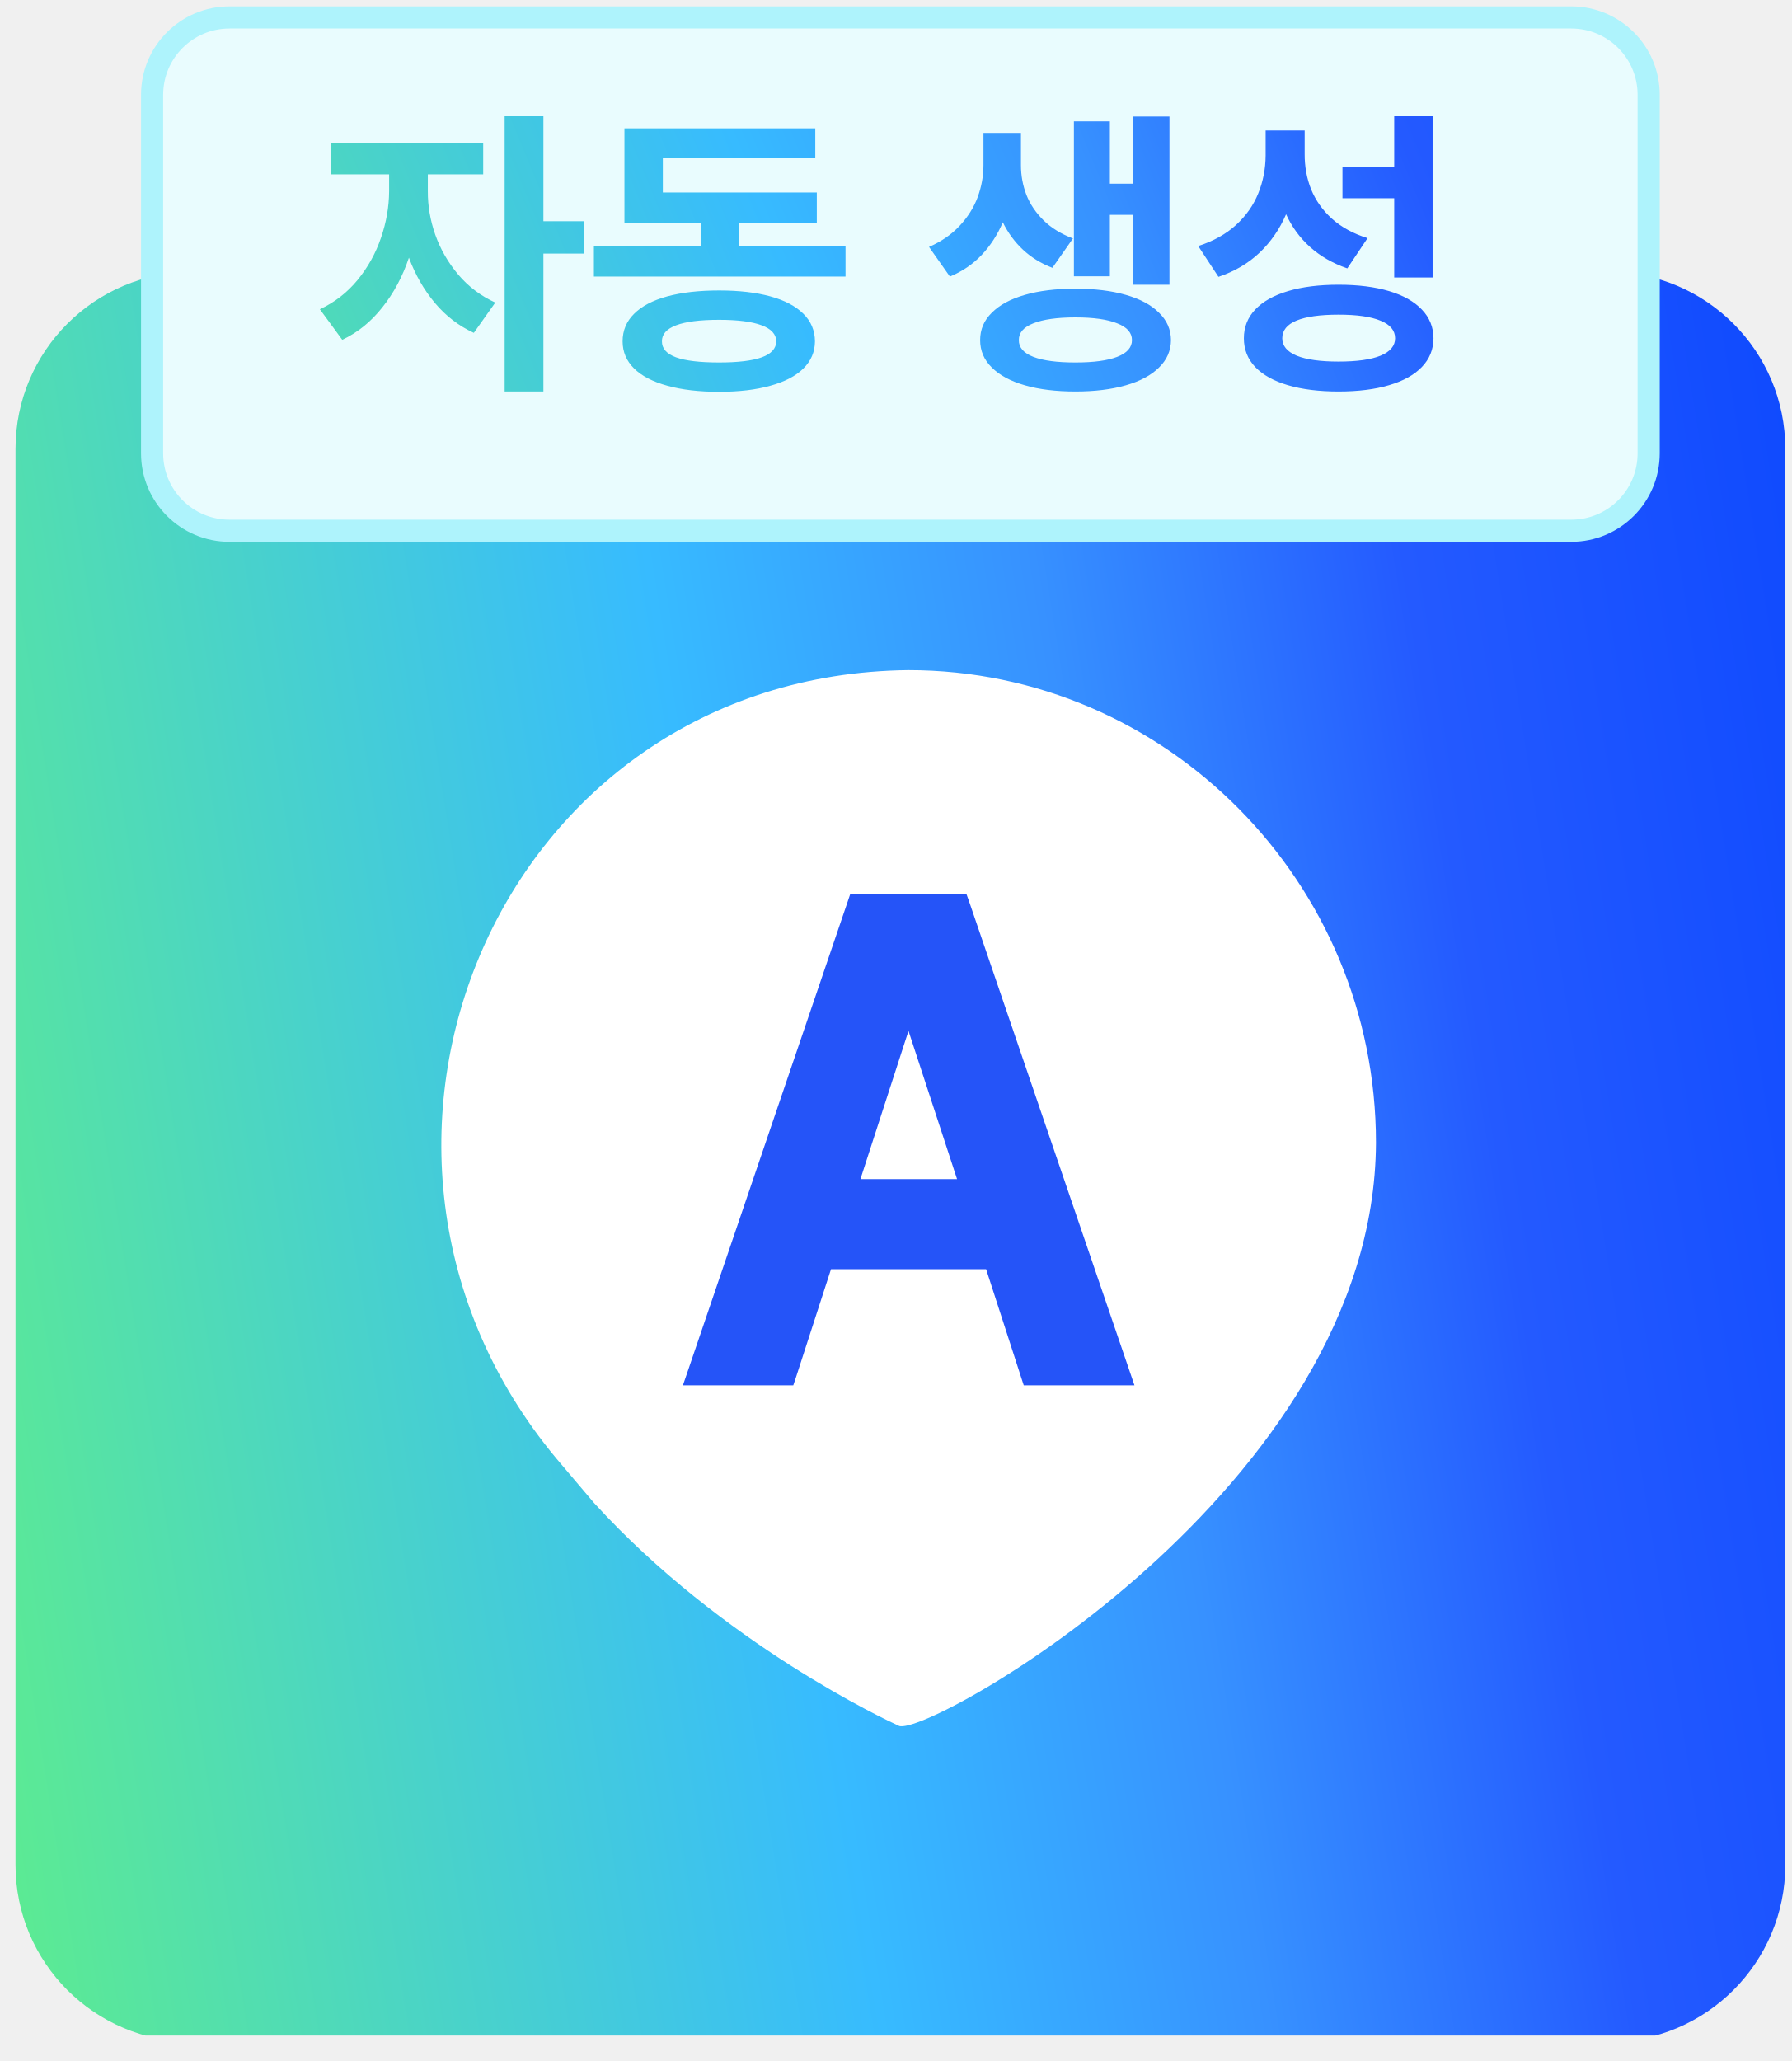
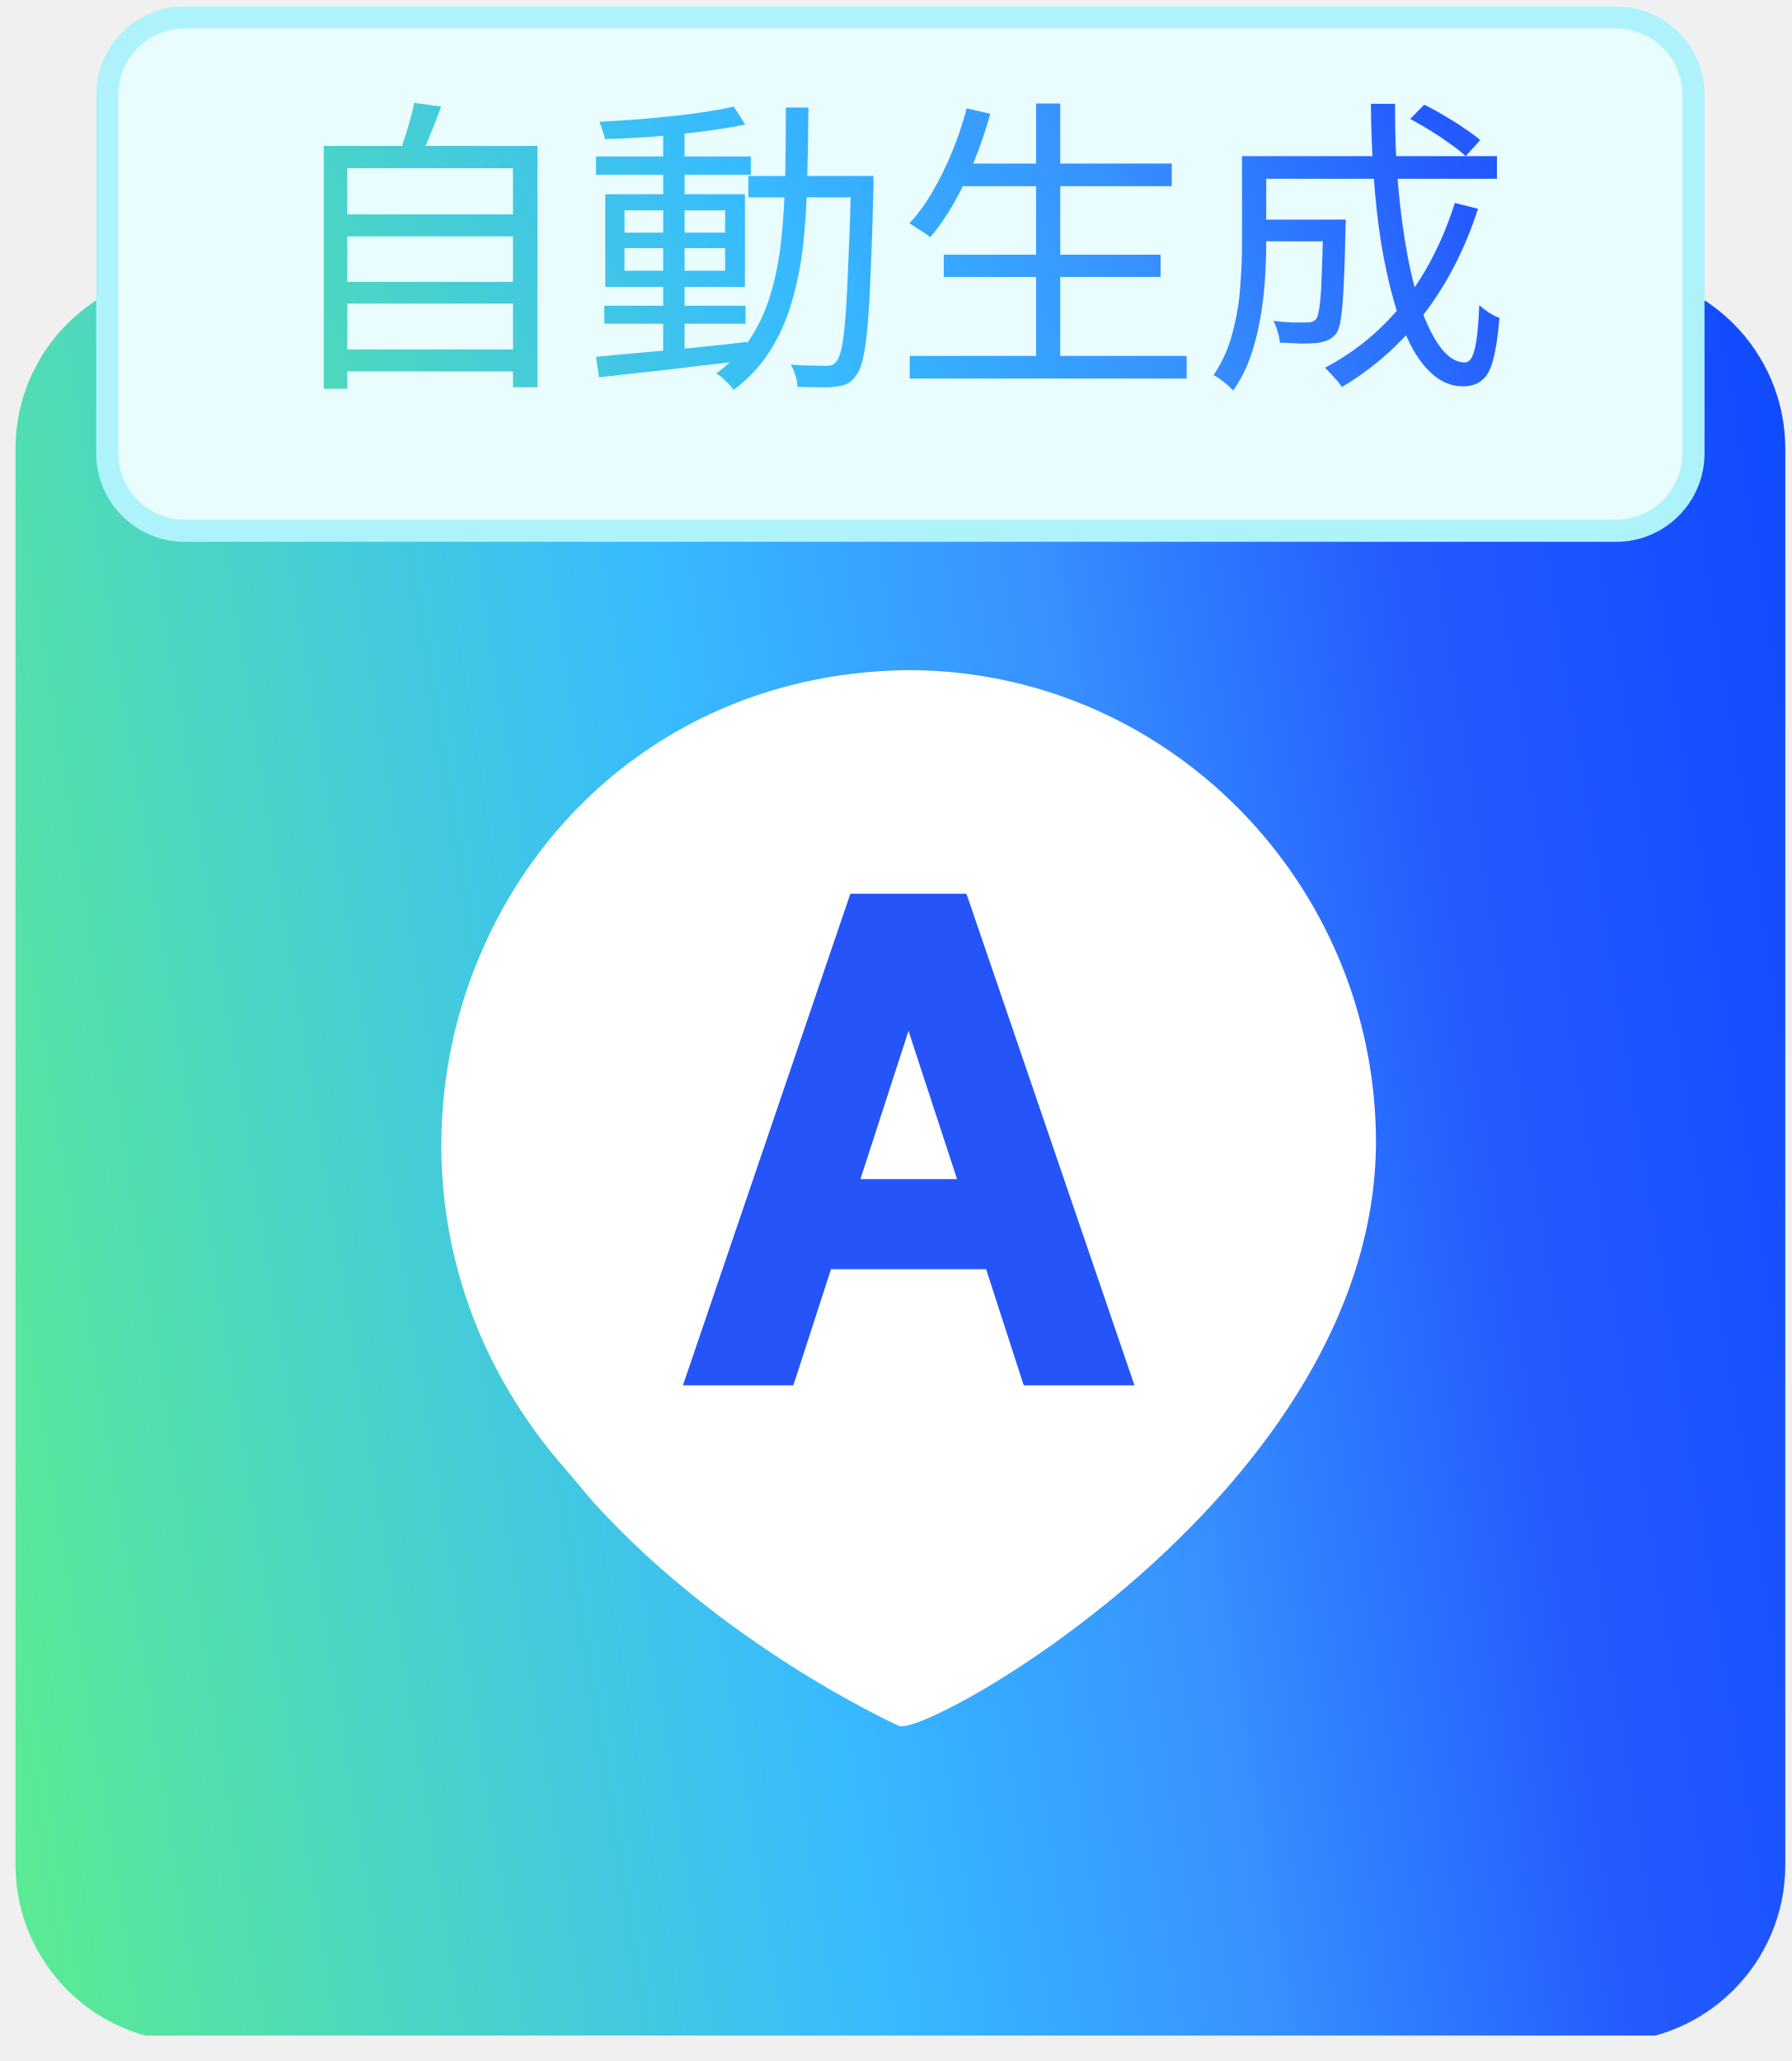
<svg xmlns="http://www.w3.org/2000/svg" width="40" height="46" viewBox="0 0 40 46" fill="none">
  <g clip-path="url(#clip0_1154_146298)">
    <rect x="0.346" y="6.068" width="39.506" height="39.506" rx="3.951" fill="url(#paint0_linear_1154_146298)" />
    <path d="M20.272 14.957C11.133 15.063 6.677 25.644 12.41 32.541L13.26 33.544C16.134 36.698 19.813 38.405 20.068 38.521C20.689 38.785 30.68 33.226 30.715 25.506C30.715 19.69 26.03 14.957 20.272 14.957Z" fill="white" />
    <path d="M21.484 20.072L21.514 20.155L25.095 30.632L25.151 30.796H22.942L22.914 30.71L22.102 28.204H18.46L17.648 30.71L17.619 30.796H15.417L15.473 30.633L19.042 20.155L19.07 20.072H21.484ZM19.037 26.44H21.534L20.279 22.61L19.037 26.44Z" fill="#2554F8" stroke="#2554F8" stroke-width="0.247" />
-     <rect x="3.395" y="0.389" width="33.407" height="11.457" rx="1.728" fill="#E9FCFE" />
-     <rect x="3.395" y="0.389" width="33.407" height="11.457" rx="1.728" stroke="#AEF3FC" stroke-width="0.494" />
-     <path d="M9.55 4.269C9.548 4.591 9.603 4.914 9.716 5.238C9.831 5.562 10.002 5.859 10.229 6.129C10.456 6.397 10.732 6.605 11.056 6.753L10.577 7.429C10.244 7.276 9.954 7.054 9.709 6.763C9.464 6.471 9.27 6.133 9.128 5.751C8.987 6.172 8.789 6.542 8.534 6.861C8.282 7.181 7.984 7.422 7.64 7.584L7.14 6.902C7.469 6.749 7.749 6.532 7.981 6.25C8.212 5.967 8.387 5.653 8.504 5.309C8.623 4.964 8.684 4.618 8.686 4.269V3.891H7.383V3.189H10.786V3.891H9.55V4.269ZM12.13 4.937H13.034V5.66H12.13V8.738H11.265V2.594H12.13V4.937ZM18.874 6.173H13.257V5.498H15.647V4.971H13.939V2.864H18.199V3.533H14.796V4.296H18.233V4.971H16.491V5.498H18.874V6.173ZM16.052 6.483C16.495 6.483 16.877 6.527 17.197 6.615C17.516 6.703 17.761 6.832 17.933 7.003C18.104 7.172 18.19 7.377 18.192 7.618C18.19 7.854 18.104 8.056 17.933 8.225C17.761 8.394 17.515 8.522 17.193 8.61C16.874 8.7 16.493 8.745 16.052 8.745C15.607 8.745 15.222 8.7 14.898 8.61C14.576 8.522 14.328 8.394 14.155 8.225C13.984 8.056 13.898 7.854 13.898 7.618C13.898 7.377 13.984 7.172 14.155 7.003C14.326 6.832 14.572 6.703 14.894 6.615C15.218 6.527 15.604 6.483 16.052 6.483ZM16.052 7.138C15.627 7.138 15.307 7.179 15.093 7.26C14.88 7.341 14.774 7.46 14.776 7.618C14.774 7.777 14.879 7.897 15.09 7.975C15.302 8.052 15.622 8.09 16.052 8.09C16.473 8.09 16.79 8.052 17.004 7.975C17.218 7.897 17.326 7.777 17.328 7.618C17.326 7.46 17.217 7.341 17.001 7.26C16.785 7.179 16.468 7.138 16.052 7.138ZM22.79 3.688C22.79 3.918 22.831 4.138 22.912 4.35C22.995 4.559 23.123 4.749 23.297 4.92C23.47 5.089 23.688 5.223 23.951 5.322L23.492 5.977C23.238 5.88 23.019 5.745 22.834 5.572C22.649 5.399 22.5 5.195 22.385 4.961C22.268 5.238 22.11 5.481 21.913 5.69C21.717 5.897 21.48 6.058 21.204 6.173L20.738 5.511C21.015 5.39 21.243 5.232 21.423 5.038C21.605 4.843 21.739 4.629 21.825 4.397C21.91 4.165 21.953 3.929 21.953 3.688V2.966H22.79V3.688ZM26.105 6.355H25.288V4.795H24.775V6.166H23.972V2.709H24.775V4.1H25.288V2.601H26.105V6.355ZM24.006 6.443C24.435 6.443 24.81 6.489 25.13 6.581C25.451 6.673 25.699 6.806 25.872 6.98C26.048 7.151 26.137 7.354 26.139 7.591C26.137 7.827 26.048 8.031 25.872 8.202C25.699 8.375 25.451 8.508 25.13 8.6C24.81 8.692 24.435 8.738 24.006 8.738C23.573 8.738 23.198 8.692 22.878 8.6C22.558 8.508 22.312 8.375 22.139 8.202C21.965 8.031 21.879 7.827 21.879 7.591C21.879 7.354 21.965 7.151 22.139 6.98C22.312 6.806 22.558 6.673 22.878 6.581C23.198 6.489 23.573 6.443 24.006 6.443ZM24.006 7.084C23.6 7.084 23.288 7.128 23.067 7.216C22.849 7.301 22.741 7.426 22.743 7.591C22.741 7.755 22.849 7.88 23.067 7.965C23.285 8.049 23.598 8.09 24.006 8.09C24.408 8.09 24.719 8.049 24.937 7.965C25.158 7.88 25.268 7.755 25.268 7.591C25.268 7.426 25.158 7.301 24.937 7.216C24.719 7.128 24.408 7.084 24.006 7.084ZM29.123 3.432C29.121 3.715 29.169 3.981 29.268 4.228C29.37 4.476 29.525 4.694 29.734 4.883C29.946 5.072 30.21 5.216 30.527 5.315L30.075 5.99C29.751 5.878 29.474 5.719 29.245 5.514C29.017 5.31 28.838 5.065 28.708 4.782C28.566 5.113 28.369 5.399 28.117 5.639C27.865 5.878 27.559 6.058 27.199 6.179L26.747 5.491C27.084 5.383 27.366 5.226 27.59 5.022C27.816 4.815 27.981 4.579 28.087 4.316C28.195 4.051 28.25 3.769 28.252 3.472V2.912H29.123V3.432ZM31.979 6.193H31.122V4.424H29.967V3.722H31.122V2.594H31.979V6.193ZM29.879 6.355C30.314 6.355 30.689 6.402 31.007 6.497C31.324 6.591 31.568 6.729 31.739 6.909C31.91 7.086 31.997 7.3 31.999 7.55C31.997 7.8 31.91 8.014 31.739 8.191C31.568 8.369 31.324 8.504 31.007 8.597C30.692 8.691 30.316 8.738 29.879 8.738C29.443 8.738 29.066 8.691 28.748 8.597C28.433 8.504 28.19 8.369 28.019 8.191C27.851 8.014 27.766 7.8 27.766 7.55C27.766 7.3 27.851 7.086 28.019 6.909C28.19 6.729 28.434 6.591 28.752 6.497C29.069 6.402 29.445 6.355 29.879 6.355ZM29.879 7.023C29.468 7.023 29.155 7.067 28.941 7.155C28.729 7.243 28.623 7.375 28.623 7.55C28.623 7.719 28.73 7.848 28.944 7.938C29.16 8.026 29.472 8.07 29.879 8.07C30.289 8.07 30.602 8.026 30.818 7.938C31.034 7.848 31.142 7.719 31.142 7.55C31.142 7.377 31.034 7.246 30.818 7.158C30.604 7.068 30.291 7.023 29.879 7.023Z" fill="url(#paint1_linear_1154_146298)" />
+     <rect x="2.395" y="0.389" width="35.407" height="11.457" rx="1.728" fill="#E9FCFE" />
+     <rect x="2.395" y="0.389" width="35.407" height="11.457" rx="1.728" stroke="#AEF3FC" stroke-width="0.494" />
+     <path d="M7.579 4.785H11.596V5.276H7.579V4.785ZM7.579 6.292H11.596V6.776H7.579V6.292ZM7.579 7.799H11.596V8.29H7.579V7.799ZM7.227 3.257H11.997V8.643H11.451V3.755H7.752V8.677H7.227V3.257ZM9.245 2.296L9.847 2.379C9.773 2.586 9.692 2.794 9.605 3.001C9.522 3.209 9.441 3.388 9.363 3.54L8.9 3.451C8.946 3.34 8.989 3.218 9.031 3.084C9.077 2.946 9.119 2.81 9.155 2.676C9.197 2.538 9.227 2.411 9.245 2.296ZM13.49 6.824H16.643V7.225H13.49V6.824ZM13.304 3.492H16.76V3.9H13.304V3.492ZM14.804 2.87H15.281V7.951H14.804V2.87ZM13.304 7.965C13.585 7.937 13.907 7.907 14.271 7.875C14.64 7.843 15.03 7.806 15.44 7.765C15.855 7.723 16.265 7.679 16.671 7.633L16.677 8.041C16.286 8.087 15.892 8.133 15.495 8.179C15.099 8.23 14.719 8.274 14.354 8.311C13.995 8.352 13.668 8.389 13.373 8.421L13.304 7.965ZM13.94 5.538V6.043H16.186V5.538H13.94ZM13.94 4.695V5.193H16.186V4.695H13.94ZM13.511 4.335H16.629V6.403H13.511V4.335ZM16.38 2.379L16.636 2.78C16.364 2.835 16.051 2.886 15.696 2.932C15.341 2.978 14.972 3.017 14.589 3.05C14.211 3.077 13.85 3.096 13.504 3.105C13.495 3.05 13.476 2.985 13.449 2.911C13.426 2.838 13.403 2.773 13.38 2.718C13.638 2.704 13.903 2.688 14.175 2.669C14.451 2.646 14.723 2.621 14.991 2.593C15.262 2.566 15.516 2.533 15.751 2.496C15.991 2.46 16.2 2.42 16.38 2.379ZM16.705 3.928H19.201V4.405H16.705V3.928ZM19 3.928H19.498C19.498 3.928 19.498 3.946 19.498 3.983C19.498 4.015 19.498 4.052 19.498 4.093C19.498 4.13 19.498 4.16 19.498 4.183C19.48 4.916 19.459 5.534 19.436 6.036C19.418 6.534 19.394 6.942 19.367 7.26C19.339 7.578 19.305 7.825 19.263 8C19.226 8.17 19.178 8.292 19.118 8.366C19.058 8.458 18.991 8.523 18.917 8.56C18.844 8.597 18.756 8.62 18.655 8.629C18.558 8.643 18.433 8.647 18.281 8.643C18.129 8.643 17.97 8.64 17.804 8.636C17.8 8.562 17.784 8.477 17.756 8.38C17.728 8.288 17.694 8.207 17.652 8.138C17.823 8.152 17.979 8.159 18.122 8.159C18.265 8.163 18.369 8.166 18.433 8.166C18.489 8.166 18.535 8.159 18.572 8.145C18.609 8.131 18.643 8.103 18.675 8.062C18.721 8.007 18.761 7.898 18.793 7.737C18.825 7.571 18.853 7.334 18.876 7.025C18.899 6.716 18.92 6.317 18.938 5.829C18.961 5.34 18.982 4.746 19 4.045V3.928ZM17.542 2.4H18.046C18.042 2.948 18.032 3.478 18.019 3.99C18.009 4.501 17.979 4.988 17.929 5.449C17.878 5.909 17.793 6.34 17.673 6.741C17.558 7.142 17.394 7.509 17.182 7.841C16.975 8.168 16.705 8.456 16.373 8.705C16.35 8.663 16.316 8.62 16.27 8.573C16.223 8.527 16.175 8.481 16.124 8.435C16.078 8.394 16.034 8.359 15.993 8.332C16.306 8.106 16.562 7.841 16.76 7.536C16.959 7.228 17.111 6.887 17.217 6.513C17.327 6.135 17.403 5.73 17.445 5.296C17.491 4.859 17.518 4.398 17.528 3.914C17.537 3.425 17.542 2.92 17.542 2.4ZM21.372 3.651H26.156V4.156H21.372V3.651ZM21.067 5.684H25.907V6.181H21.067V5.684ZM20.307 7.944H26.488V8.449H20.307V7.944ZM23.128 2.31H23.667V8.193H23.128V2.31ZM21.579 2.42L22.105 2.538C22.008 2.893 21.89 3.241 21.752 3.582C21.614 3.918 21.462 4.234 21.296 4.529C21.13 4.819 20.952 5.075 20.763 5.296C20.731 5.264 20.685 5.23 20.625 5.193C20.57 5.156 20.512 5.119 20.452 5.082C20.397 5.041 20.346 5.008 20.3 4.985C20.489 4.783 20.662 4.545 20.819 4.273C20.98 3.997 21.125 3.702 21.254 3.388C21.383 3.075 21.491 2.752 21.579 2.42ZM28.023 4.902H29.737V5.386H28.023V4.902ZM29.537 4.902H30.041C30.041 4.902 30.041 4.916 30.041 4.944C30.041 4.967 30.039 4.997 30.034 5.034C30.034 5.071 30.034 5.101 30.034 5.124C30.025 5.64 30.011 6.059 29.993 6.382C29.979 6.7 29.958 6.942 29.931 7.108C29.908 7.274 29.871 7.389 29.82 7.453C29.765 7.518 29.705 7.564 29.64 7.592C29.58 7.619 29.502 7.64 29.405 7.654C29.313 7.663 29.193 7.668 29.046 7.668C28.898 7.663 28.739 7.656 28.569 7.647C28.564 7.573 28.548 7.493 28.52 7.405C28.497 7.313 28.465 7.232 28.424 7.163C28.58 7.182 28.728 7.193 28.866 7.198C29.004 7.198 29.101 7.198 29.156 7.198C29.207 7.198 29.249 7.193 29.281 7.184C29.318 7.175 29.35 7.154 29.378 7.122C29.41 7.08 29.435 6.988 29.454 6.845C29.477 6.698 29.493 6.476 29.502 6.181C29.516 5.882 29.527 5.483 29.537 4.985V4.902ZM31.479 2.655L31.791 2.337C31.938 2.407 32.09 2.49 32.247 2.586C32.408 2.679 32.558 2.773 32.696 2.87C32.834 2.962 32.95 3.047 33.042 3.126L32.717 3.485C32.629 3.402 32.516 3.312 32.378 3.215C32.24 3.114 32.092 3.015 31.936 2.918C31.779 2.821 31.627 2.734 31.479 2.655ZM32.475 4.529L32.993 4.66C32.699 5.564 32.295 6.347 31.784 7.011C31.272 7.675 30.664 8.216 29.958 8.636C29.931 8.599 29.894 8.553 29.848 8.497C29.802 8.447 29.753 8.394 29.703 8.338C29.657 8.288 29.615 8.244 29.578 8.207C30.279 7.838 30.871 7.343 31.355 6.721C31.839 6.094 32.212 5.363 32.475 4.529ZM28.064 3.485H33.415V3.99H28.064V3.485ZM27.725 3.485H28.265V5.435C28.265 5.679 28.255 5.944 28.237 6.23C28.218 6.516 28.184 6.806 28.133 7.101C28.082 7.396 28.009 7.684 27.912 7.965C27.815 8.242 27.686 8.493 27.525 8.719C27.497 8.682 27.456 8.64 27.4 8.594C27.35 8.548 27.294 8.504 27.234 8.463C27.179 8.421 27.131 8.391 27.089 8.373C27.283 8.087 27.423 7.774 27.511 7.433C27.603 7.092 27.661 6.748 27.684 6.403C27.712 6.052 27.725 5.727 27.725 5.428V3.485ZM30.601 2.317H31.141C31.136 2.957 31.159 3.566 31.21 4.142C31.26 4.718 31.332 5.248 31.424 5.732C31.516 6.211 31.627 6.628 31.756 6.983C31.89 7.334 32.035 7.606 32.191 7.799C32.353 7.993 32.521 8.09 32.696 8.09C32.798 8.09 32.871 7.993 32.917 7.799C32.968 7.601 33.003 7.271 33.021 6.811C33.081 6.866 33.153 6.921 33.235 6.976C33.323 7.032 33.401 7.071 33.471 7.094C33.438 7.49 33.392 7.799 33.332 8.02C33.277 8.242 33.194 8.396 33.083 8.484C32.977 8.576 32.834 8.622 32.655 8.622C32.424 8.622 32.212 8.544 32.019 8.387C31.825 8.23 31.652 8.009 31.5 7.723C31.353 7.437 31.224 7.101 31.113 6.714C31.002 6.322 30.908 5.891 30.829 5.421C30.756 4.951 30.7 4.455 30.664 3.934C30.627 3.409 30.606 2.87 30.601 2.317Z" fill="url(#paint1_linear_1154_146298)" />
  </g>
  <defs>
    <linearGradient id="paint0_linear_1154_146298" x1="56.113" y1="-73.859" x2="-64.099" y2="-54.624" gradientUnits="userSpaceOnUse">
      <stop offset="0.117" stop-color="#0542FE" />
      <stop offset="0.199" stop-color="#0542FE" />
      <stop offset="0.313" stop-color="#245AFF" />
      <stop offset="0.38" stop-color="#3791FF" />
      <stop offset="0.45" stop-color="#37BBFF" />
      <stop offset="0.638" stop-color="#64F57B" />
      <stop offset="1" stop-color="#64F57B" />
    </linearGradient>
-     <linearGradient id="paint1_linear_1154_146298" x1="56.026" y1="-19.883" x2="-37.368" y2="18.355" gradientUnits="userSpaceOnUse">
+     <linearGradient id="paint1_linear_1154_146298" x1="58.79" y1="-19.883" x2="-39.534" y2="23.469" gradientUnits="userSpaceOnUse">
      <stop offset="0.117" stop-color="#0542FE" />
      <stop offset="0.199" stop-color="#0542FE" />
      <stop offset="0.313" stop-color="#245AFF" />
      <stop offset="0.38" stop-color="#3791FF" />
      <stop offset="0.45" stop-color="#37BBFF" />
      <stop offset="0.638" stop-color="#64F57B" />
      <stop offset="1" stop-color="#64F57B" />
    </linearGradient>
    <clipPath id="clip0_1154_146298">
      <rect width="40" height="45.432" fill="white" />
    </clipPath>
  </defs>
</svg>
